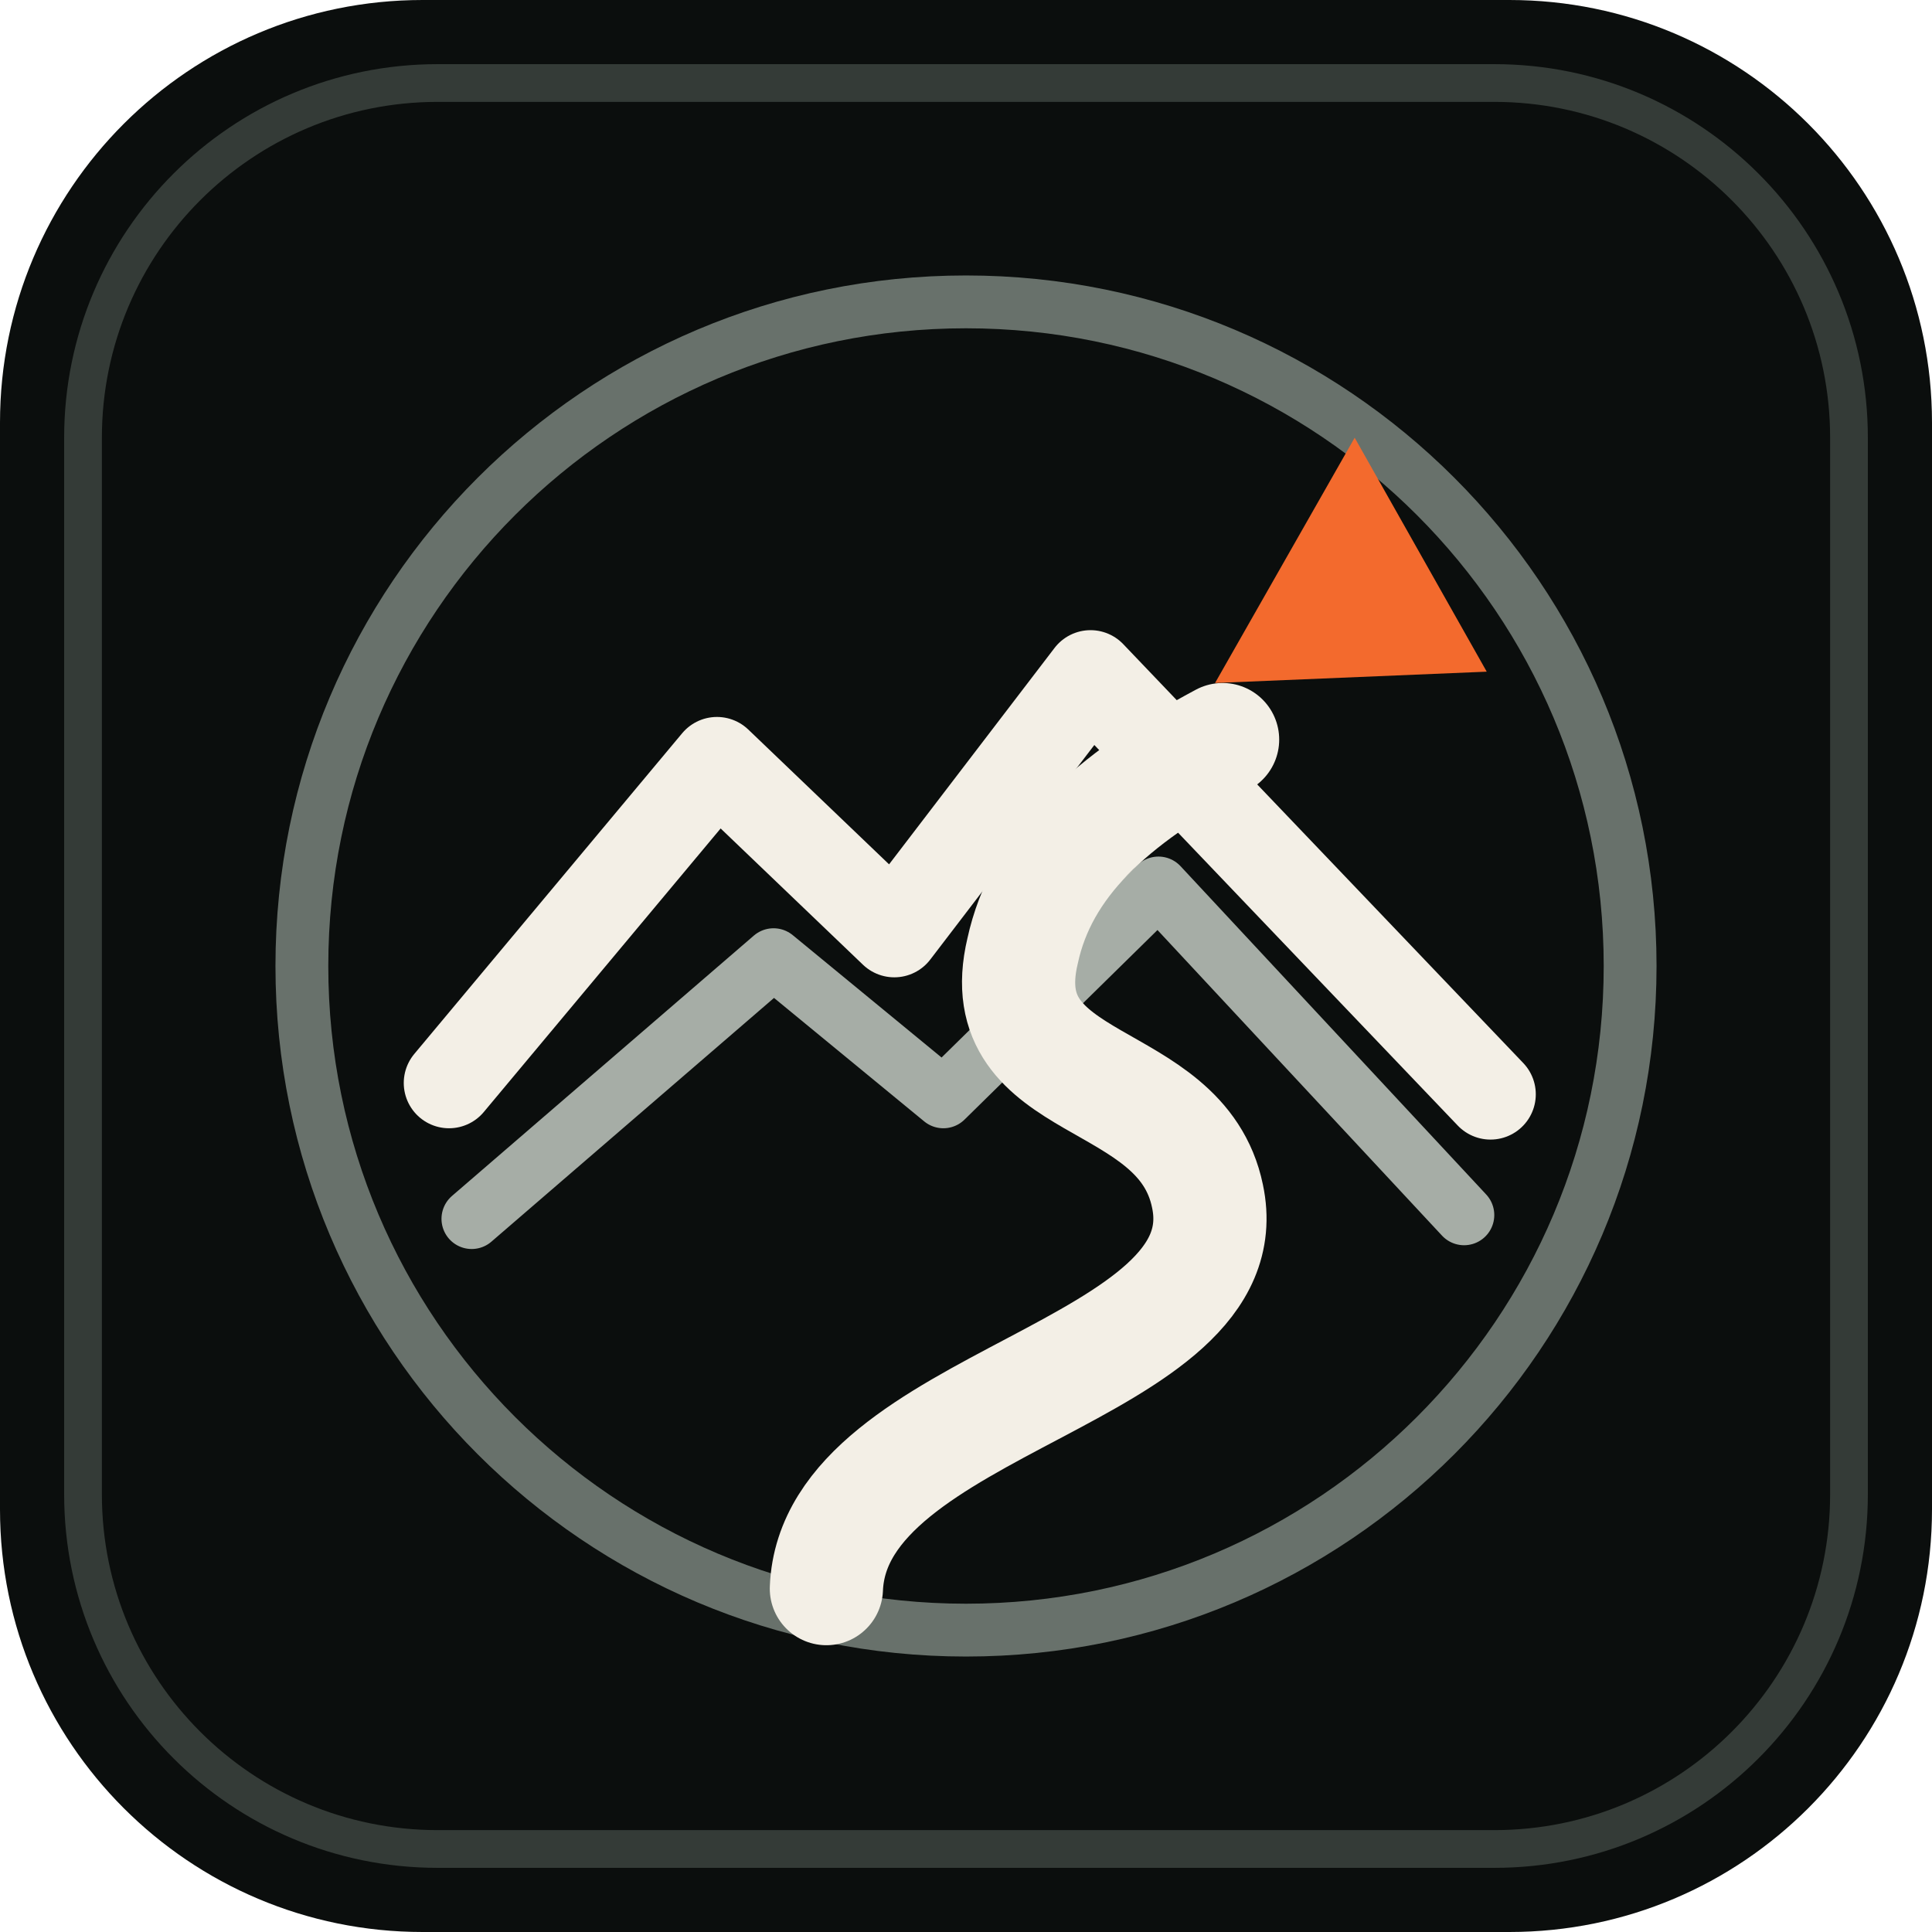
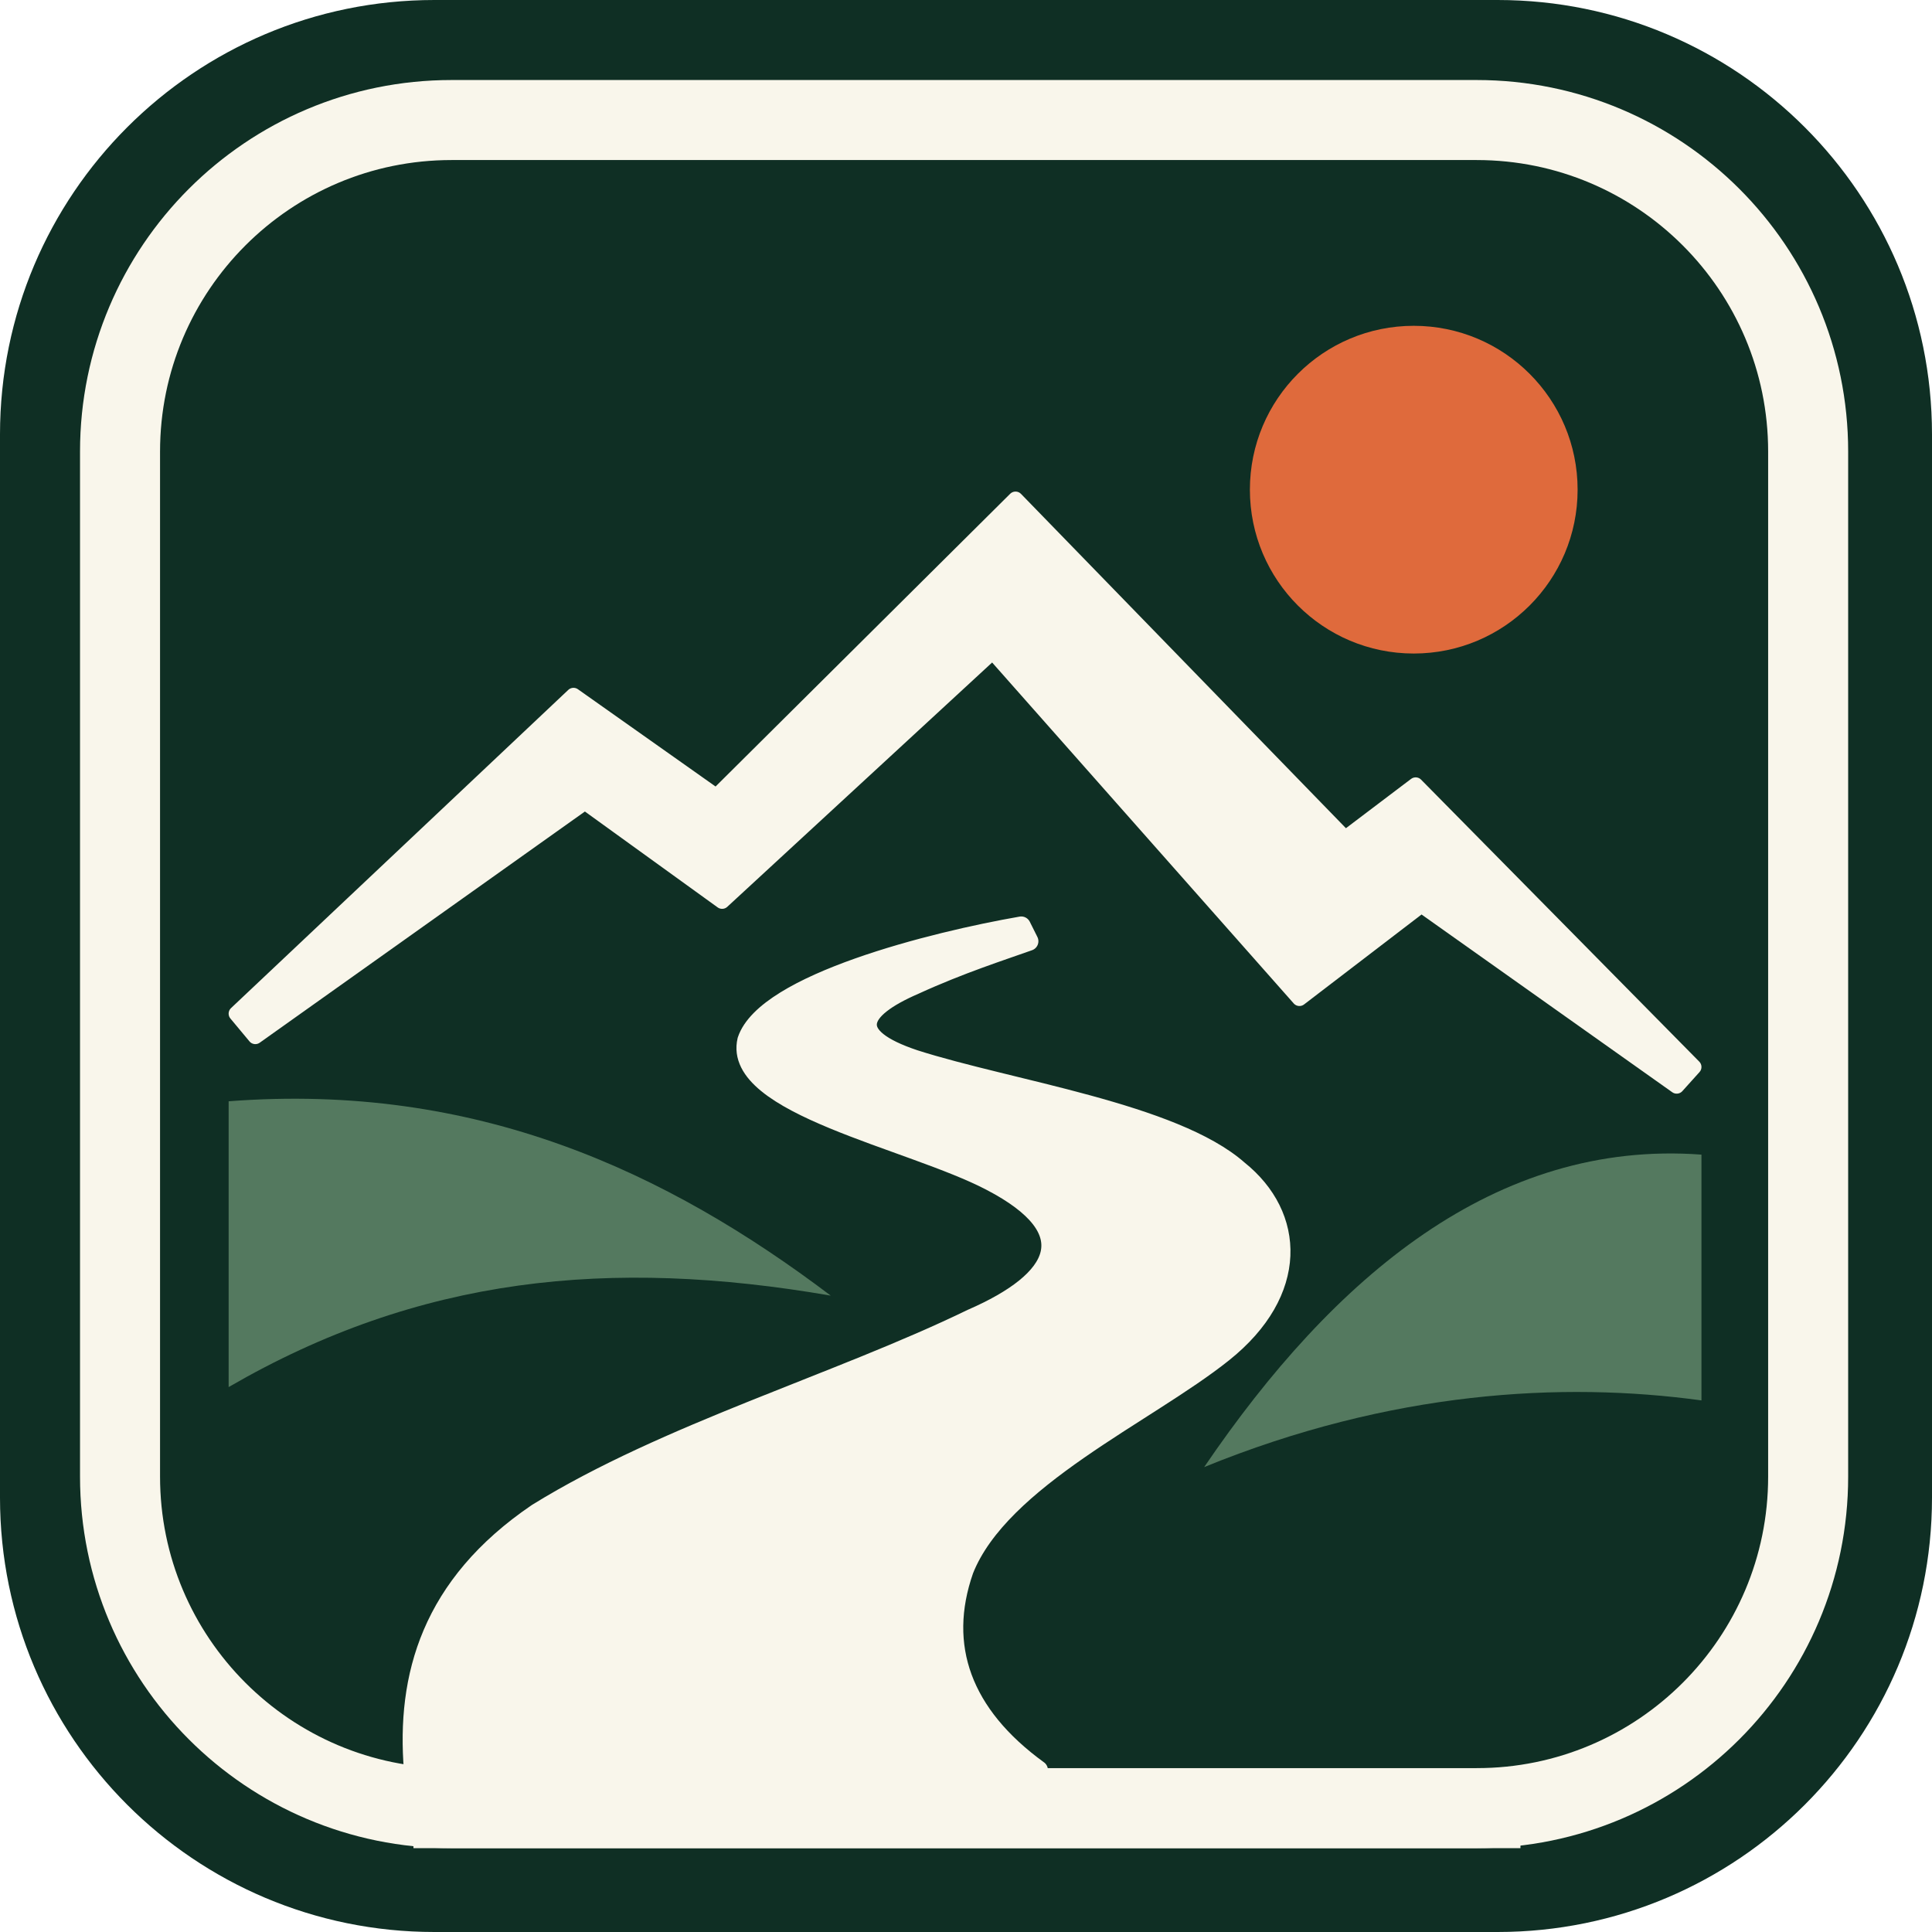
- <svg xmlns="http://www.w3.org/2000/svg" viewBox="0 0 512 512" role="img" aria-label="OpenGravel">
-   <rect width="512" height="512" rx="112" fill="#0B0E0D" />
-   <rect x="22" y="22" width="468" height="468" rx="94" fill="none" stroke="#343B37" stroke-width="10" />
-   <circle cx="256" cy="256" r="176" fill="none" stroke="#68716B" stroke-width="14" />
-   <path d="M119 287 190 202l47 45 52-68 106 111" fill="none" stroke="#F3EFE6" stroke-width="24" stroke-linecap="round" stroke-linejoin="round" />
-   <path d="M125 323 205 254l45 37 57-56 81 87" fill="none" stroke="#A6ADA6" stroke-width="16" stroke-linecap="round" stroke-linejoin="round" />
-   <path d="M219 421c2-50 111-57 101-104-7-34-58-27-49-65 5-23 23-40 53-56" fill="none" stroke="#F3EFE6" stroke-width="30" stroke-linecap="round" />
-   <path d="m359 116 35 62-72 3Z" fill="#F36A2D" />
+ <svg xmlns="http://www.w3.org/2000/svg" viewBox="120 120 1014 1014" role="img" aria-label="OpenGravel">
+   <rect x="120" y="120" width="1014" height="1014" rx="228" fill="#0F2F24" />
+   <rect x="183" y="183" width="886" height="886" rx="174" fill="none" stroke="#F9F6EB" stroke-width="42" />
+   <circle cx="862" cy="377" r="86" fill="#DF6A3C" />
+   <path fill="#F9F6EB" stroke="#F9F6EB" stroke-width="8" stroke-linejoin="round" d="M244 652 421 485 496 538 653 382 826 560 863 532 1009 680 1000 690 866 595 802 644 641 462 499 593 427 541 254 664Z" />
+   <path fill="#54795F" d="M240 698C370 688 470 735 556 800C440 780 340 790 240 848Z" />
+   <path fill="#54795F" d="M1013 726C905 718 820 790 752 890C850 850 940 845 1013 855Z" />
+   <path fill="#F9F6EB" stroke="#F9F6EB" stroke-width="10" stroke-linejoin="round" d="M656 606C610 614 522 636 512 666C504 700 598 718 640 740C690 766 676 792 630 812C560 846 470 872 402 914C346 952 333 1000 337 1049L665 1049C625 1020 612 984 626 944C645 896 722 862 762 830C802 798 800 758 770 734C736 704 650 692 600 676C564 664 570 650 600 637C624 626 646 619 660 614Z" />
+   <path fill="none" stroke="#F9F6EB" stroke-width="42" d="M337 1069H918" />
</svg>
